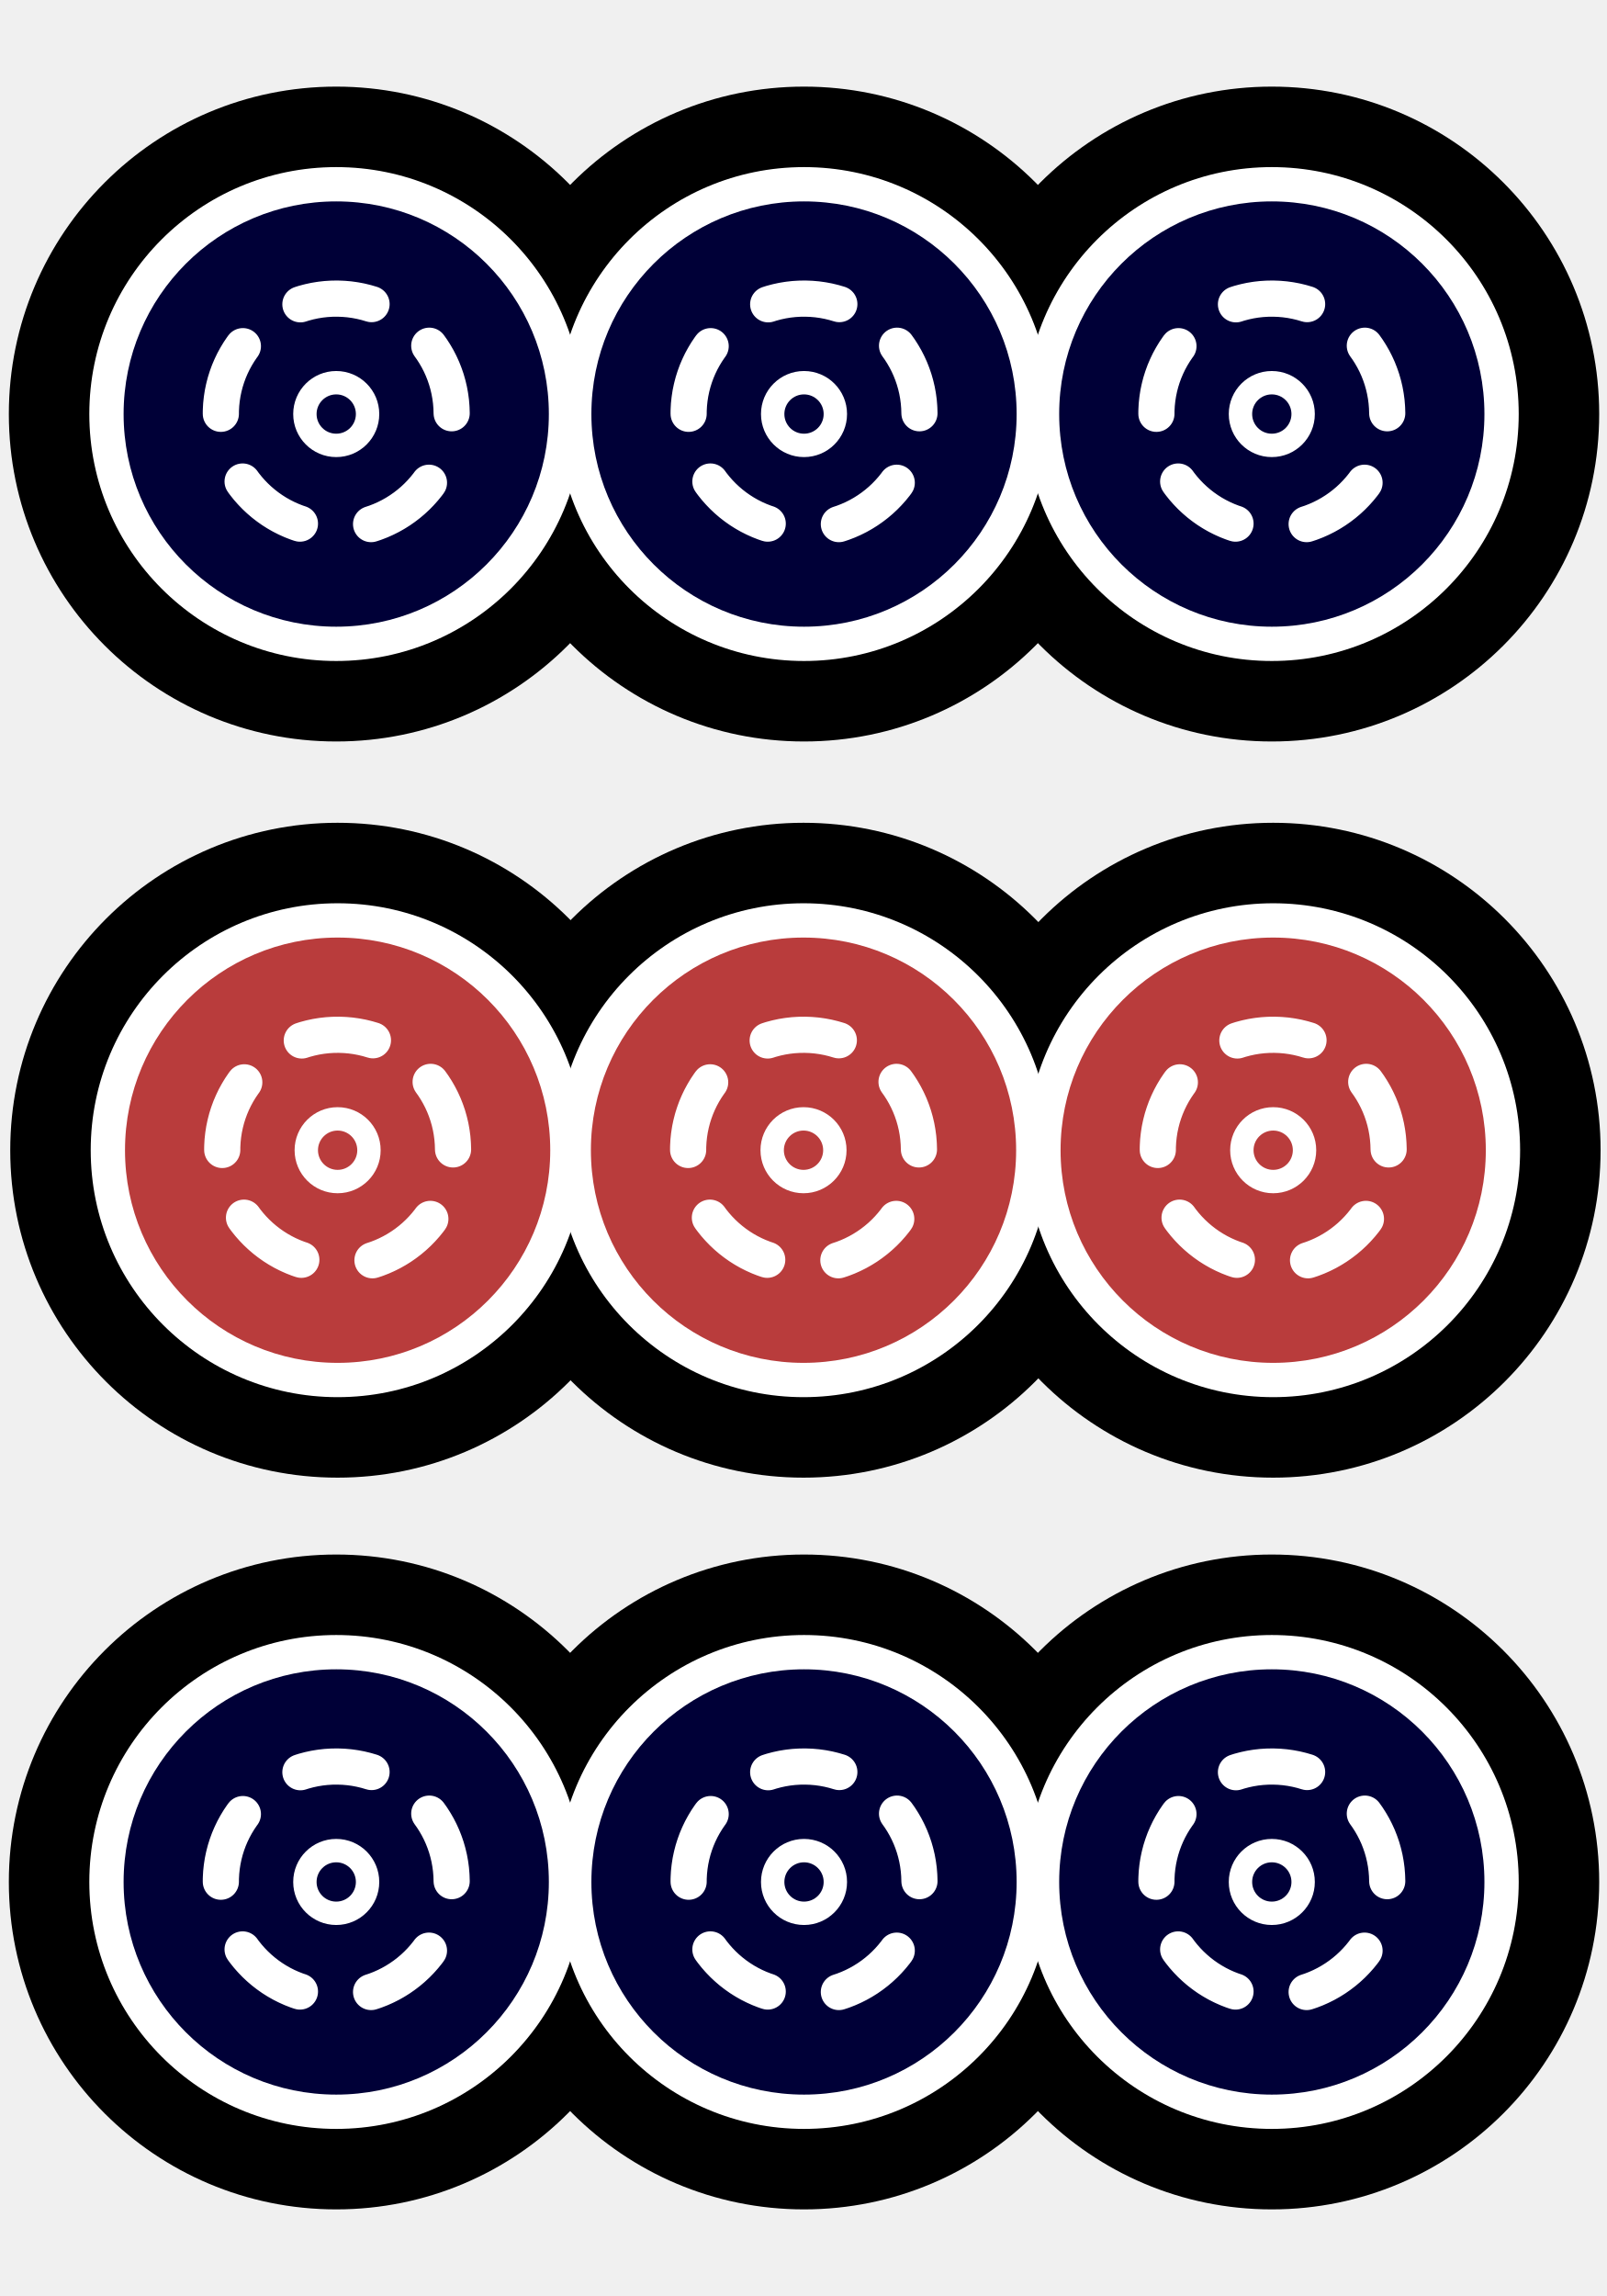
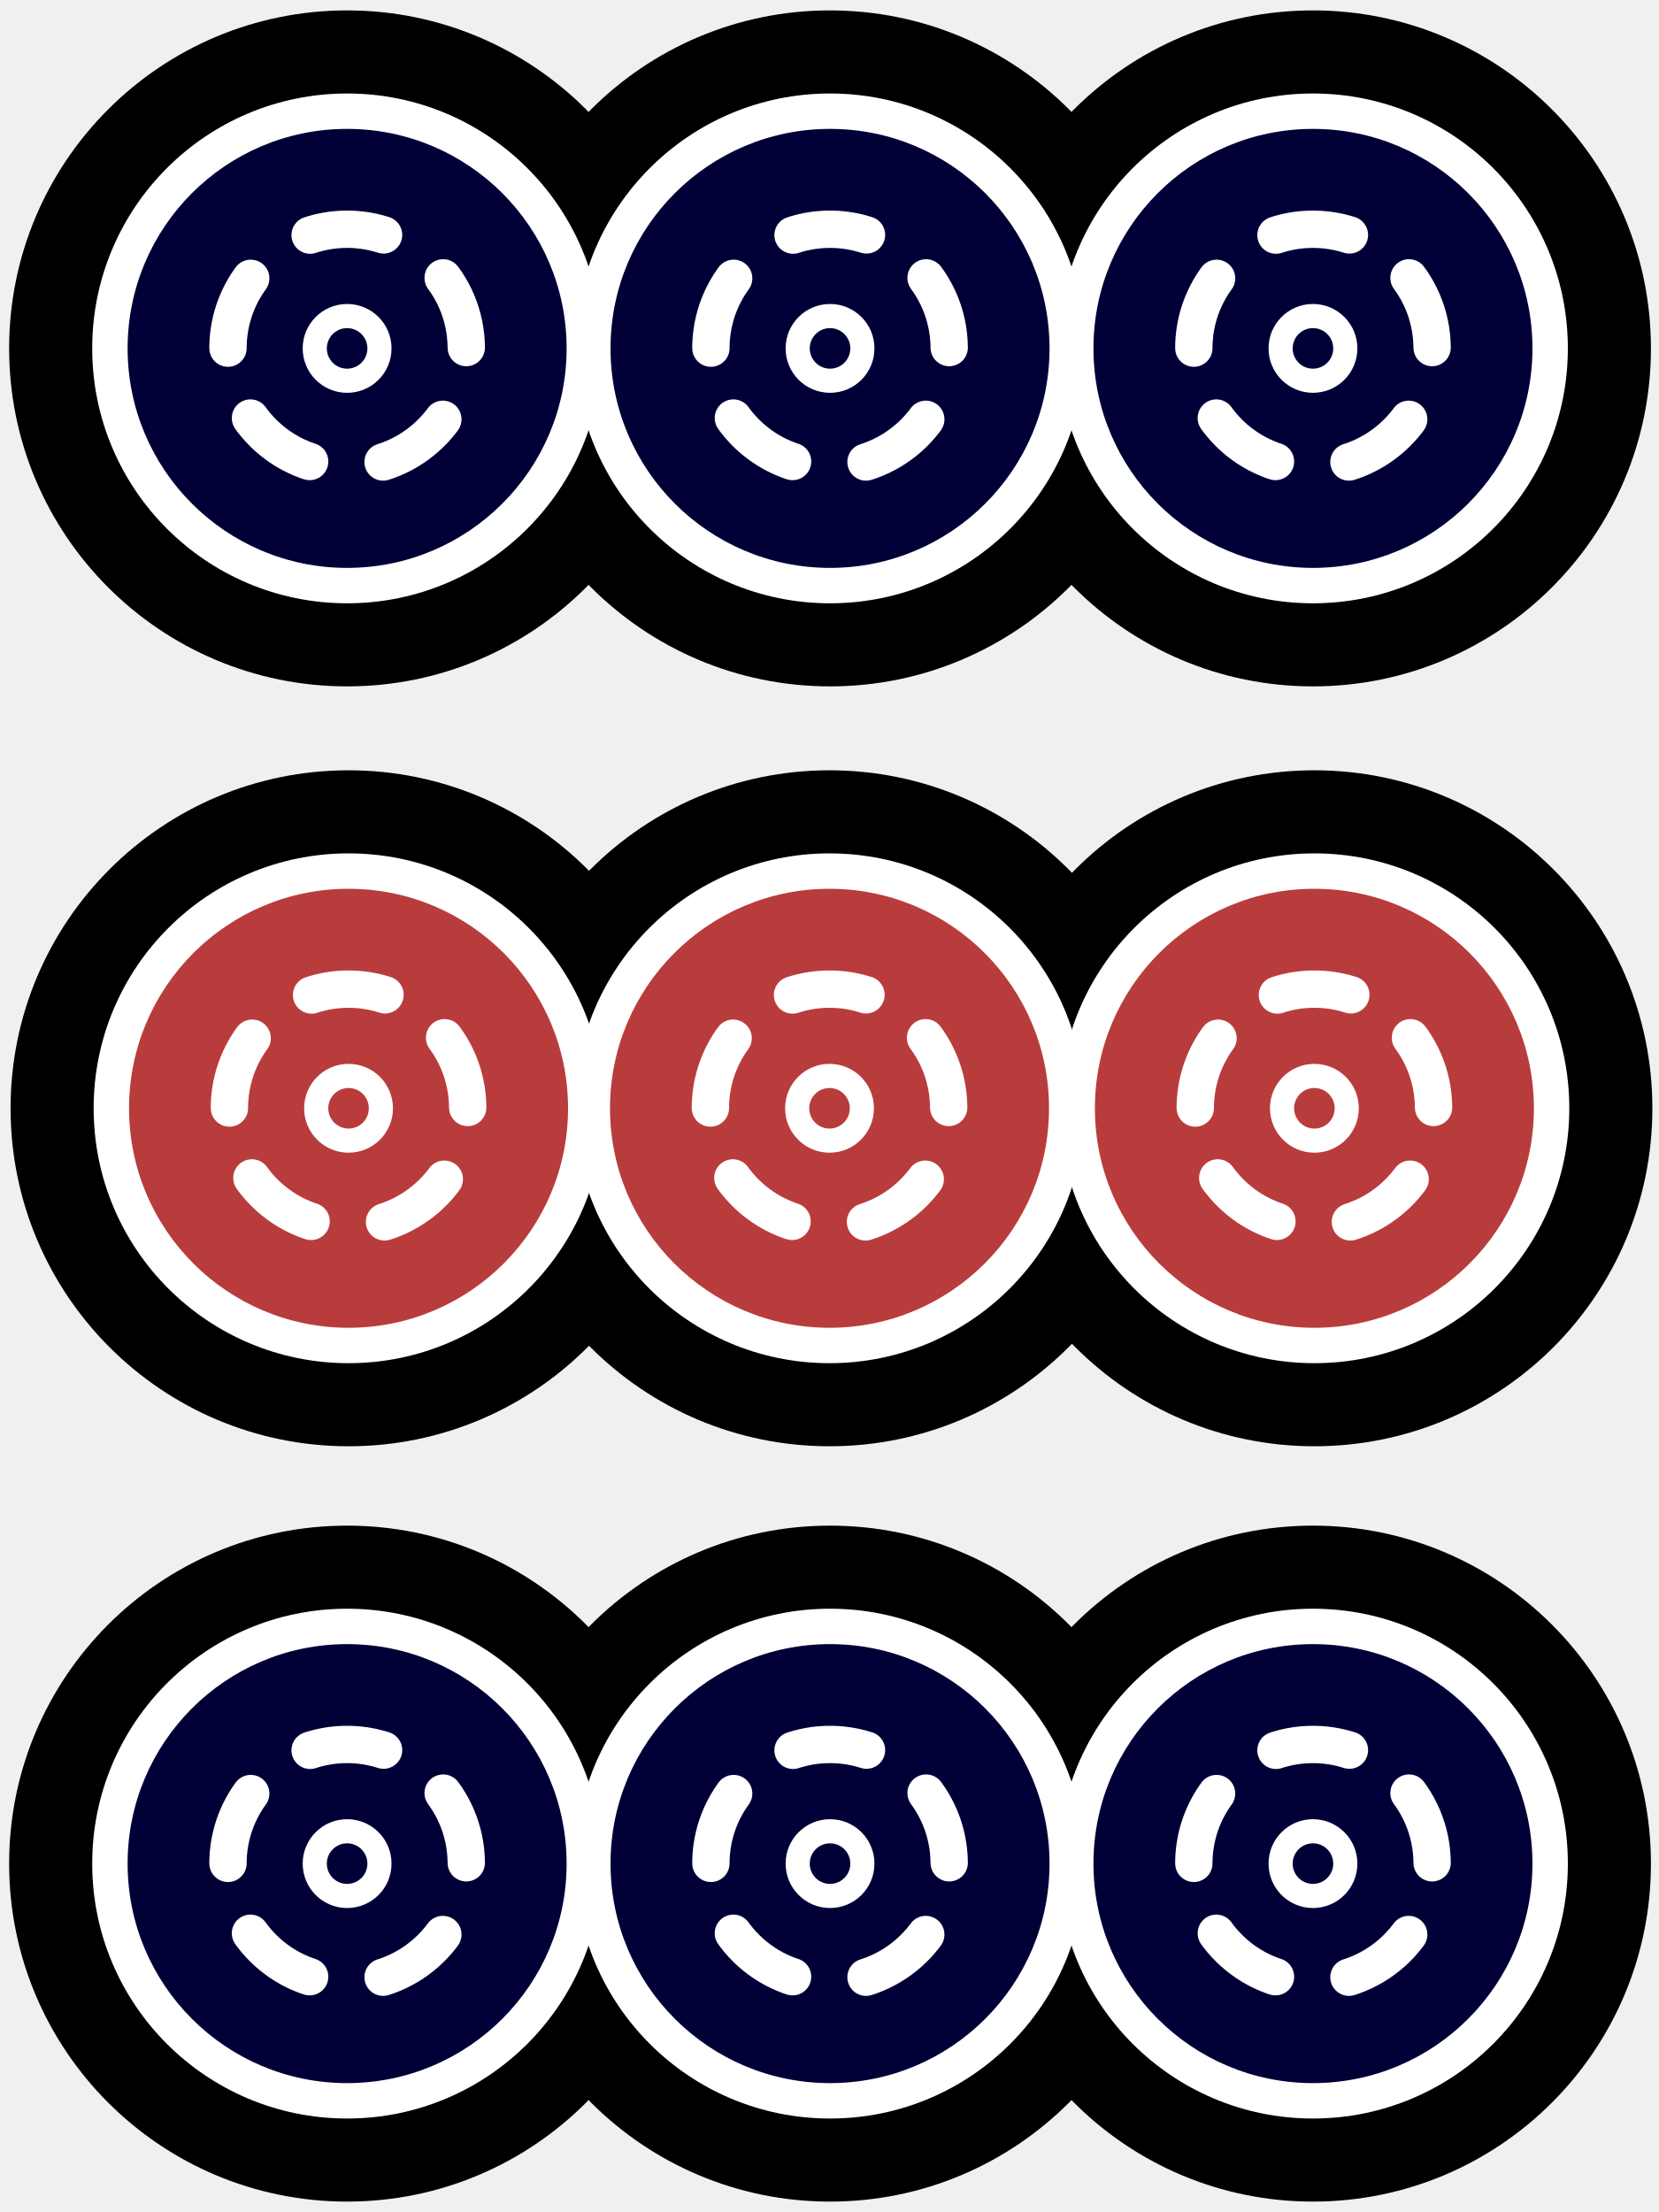
- <svg xmlns="http://www.w3.org/2000/svg" xmlns:ns1="http://www.openswatchbook.org/uri/2009/osb" width="56" height="80" viewBox="0 0 300 400" id="svg2" version="1.1">
+ <svg xmlns="http://www.w3.org/2000/svg" xmlns:ns1="http://www.openswatchbook.org/uri/2009/osb" width="300" height="400" viewBox="0 0 300 400" id="svg2" version="1.1">
  <defs id="defs4">
    <linearGradient id="linearGradient10055" ns1:paint="solid">
      <stop style="stop-color:#000000;stop-opacity:1;" offset="0" id="stop10057" />
    </linearGradient>
    <marker orient="auto" refY="0" refX="0" id="Arrow1Lstart" style="overflow:visible">
      <path id="path4978" d="M 0,0 5,-5 -12.5,0 5,5 0,0 Z" style="fill:#000000;fill-opacity:1;fill-rule:evenodd;stroke:#ff5c00;stroke-width:1pt;stroke-opacity:1" transform="matrix(0.8,0,0,0.8,10,0)" />
    </marker>
    <clipPath clipPathUnits="userSpaceOnUse" id="clipPath4243">
      <circle style="opacity:1;fill:#000000;fill-opacity:0.297;fill-rule:nonzero;stroke:#000000;stroke-width:19.133;stroke-linecap:butt;stroke-linejoin:round;stroke-miterlimit:4;stroke-dasharray:none;stroke-dashoffset:0;stroke-opacity:1" id="circle4245" cx="-264.66" cy="-198.207" r="293.954" />
    </clipPath>
    <clipPath clipPathUnits="userSpaceOnUse" id="clipPath7847">
      <ellipse style="opacity:1;fill:#822600;fill-opacity:1;fill-rule:nonzero;stroke:none;stroke-width:12;stroke-linecap:round;stroke-linejoin:round;stroke-miterlimit:4;stroke-dasharray:none;stroke-dashoffset:0;stroke-opacity:1" id="ellipse7849" cx="394" cy="552.362" rx="349.495" ry="216" />
    </clipPath>
    <clipPath clipPathUnits="userSpaceOnUse" id="clipPath4243-1">
      <circle style="opacity:1;fill:#000000;fill-opacity:0.297;fill-rule:nonzero;stroke:#000000;stroke-width:19.133;stroke-linecap:butt;stroke-linejoin:round;stroke-miterlimit:4;stroke-dasharray:none;stroke-dashoffset:0;stroke-opacity:1" id="circle4245-4" cx="-264.66" cy="-198.207" r="293.954" />
    </clipPath>
    <clipPath clipPathUnits="userSpaceOnUse" id="clipPath7876">
      <circle style="opacity:1;fill:#000000;fill-opacity:0.297;fill-rule:nonzero;stroke:#000000;stroke-width:19.133;stroke-linecap:butt;stroke-linejoin:round;stroke-miterlimit:4;stroke-dasharray:none;stroke-dashoffset:0;stroke-opacity:1" id="circle7878" cx="-264.66" cy="-198.207" r="293.954" />
    </clipPath>
    <clipPath clipPathUnits="userSpaceOnUse" id="clipPath14693">
      <rect style="opacity:1;fill:#a53c3c;fill-opacity:1;fill-rule:nonzero;stroke:none;stroke-width:8;stroke-linecap:round;stroke-linejoin:round;stroke-miterlimit:4;stroke-dasharray:none;stroke-dashoffset:0;stroke-opacity:1" id="rect14695" width="131.784" height="168.821" x="-332.596" y="383.498" rx="1.255" ry="3.751" transform="matrix(0.9993908,-0.03489951,0.03489951,0.9993908,0,0)" />
    </clipPath>
    <clipPath clipPathUnits="userSpaceOnUse" id="clipPath14952">
      <ellipse style="opacity:1;fill:#a53c3c;fill-opacity:1;fill-rule:nonzero;stroke:none;stroke-width:7;stroke-linecap:round;stroke-linejoin:round;stroke-miterlimit:4;stroke-dasharray:none;stroke-dashoffset:0;stroke-opacity:1" id="ellipse14954" cx="-271.344" cy="647.256" rx="69.057" ry="116.911" transform="matrix(0.9993908,-0.03489951,0.03489951,0.9993908,0,0)" />
    </clipPath>
    <pattern y="0" x="0" height="6" width="6" patternUnits="userSpaceOnUse" id="EMFhbasepattern" />
    <pattern y="0" x="0" height="6" width="6" patternUnits="userSpaceOnUse" id="EMFhbasepattern-9" />
  </defs>
  <g id="layer1" transform="translate(0,-652.3622)">
    <g id="g7443" transform="translate(1.1328126e-8,0.3739108)">
      <g id="g7305">
        <circle r="61.118" cy="714.989" cx="237.424" id="circle7275" style="opacity:1;fill:#000000;fill-opacity:1;fill-rule:nonzero;stroke:none;stroke-width:8;stroke-linecap:round;stroke-linejoin:round;stroke-miterlimit:4;stroke-dasharray:none;stroke-dashoffset:0;stroke-opacity:1" />
        <circle style="opacity:1;fill:#000000;fill-opacity:1;fill-rule:nonzero;stroke:none;stroke-width:8;stroke-linecap:round;stroke-linejoin:round;stroke-miterlimit:4;stroke-dasharray:none;stroke-dashoffset:0;stroke-opacity:1" id="circle7261" cx="62.769" cy="714.989" r="61.118" />
        <circle r="61.118" cy="714.989" cx="150.096" id="circle7247" style="opacity:1;fill:#000000;fill-opacity:1;fill-rule:nonzero;stroke:none;stroke-width:8;stroke-linecap:round;stroke-linejoin:round;stroke-miterlimit:4;stroke-dasharray:none;stroke-dashoffset:0;stroke-opacity:1" />
        <circle r="46.095" cy="714.989" cx="150.096" id="circle7249" style="opacity:1;fill:#ffffff;fill-opacity:1;fill-rule:nonzero;stroke:none;stroke-width:8;stroke-linecap:round;stroke-linejoin:round;stroke-miterlimit:4;stroke-dasharray:none;stroke-dashoffset:0;stroke-opacity:1" />
        <circle r="39.693" cy="714.989" cx="150.096" id="circle7251" style="opacity:1;fill:#000037;fill-opacity:1;fill-rule:nonzero;stroke:none;stroke-width:8;stroke-linecap:round;stroke-linejoin:round;stroke-miterlimit:4;stroke-dasharray:none;stroke-dashoffset:0;stroke-opacity:1" />
        <path style="opacity:1;fill:none;fill-opacity:0.297;fill-rule:nonzero;stroke:#ffffff;stroke-width:6.75;stroke-linecap:round;stroke-linejoin:round;stroke-miterlimit:4;stroke-dasharray:13.501, 13.501;stroke-dashoffset:0;stroke-opacity:1" id="path7253" d="m 166.715,-716.006 a 21.548,21.548 0 0 1 -21.143,21.544 21.548,21.548 0 0 1 -21.938,-20.734 21.548,21.548 0 0 1 20.318,-22.324 21.548,21.548 0 0 1 22.702,19.894" transform="matrix(0.9999763,-0.00689127,-0.00689127,-0.9999763,0,0)" />
        <circle r="8.032" cy="714.989" cx="150.096" id="circle7255" style="opacity:1;fill:#ffffff;fill-opacity:1;fill-rule:nonzero;stroke:none;stroke-width:8;stroke-linecap:round;stroke-linejoin:round;stroke-miterlimit:4;stroke-dasharray:none;stroke-dashoffset:0;stroke-opacity:1" />
        <circle r="3.668" cy="714.989" cx="150.096" id="circle7257" style="opacity:1;fill:#000037;fill-opacity:1;fill-rule:nonzero;stroke:none;stroke-width:8;stroke-linecap:round;stroke-linejoin:round;stroke-miterlimit:4;stroke-dasharray:none;stroke-dashoffset:0;stroke-opacity:1" />
        <circle style="opacity:1;fill:#ffffff;fill-opacity:1;fill-rule:nonzero;stroke:none;stroke-width:8;stroke-linecap:round;stroke-linejoin:round;stroke-miterlimit:4;stroke-dasharray:none;stroke-dashoffset:0;stroke-opacity:1" id="circle7263" cx="62.769" cy="714.989" r="46.095" />
        <circle style="opacity:1;fill:#000037;fill-opacity:1;fill-rule:nonzero;stroke:none;stroke-width:8;stroke-linecap:round;stroke-linejoin:round;stroke-miterlimit:4;stroke-dasharray:none;stroke-dashoffset:0;stroke-opacity:1" id="circle7265" cx="62.769" cy="714.989" r="39.693" />
        <path transform="matrix(0.9999763,-0.00689127,-0.00689127,-0.9999763,0,0)" d="m 79.389,-715.404 a 21.548,21.548 0 0 1 -21.143,21.544 21.548,21.548 0 0 1 -21.938,-20.734 21.548,21.548 0 0 1 20.318,-22.324 21.548,21.548 0 0 1 22.702,19.894" id="path7267" style="opacity:1;fill:none;fill-opacity:0.297;fill-rule:nonzero;stroke:#ffffff;stroke-width:6.75;stroke-linecap:round;stroke-linejoin:round;stroke-miterlimit:4;stroke-dasharray:13.501, 13.501;stroke-dashoffset:0;stroke-opacity:1" />
        <circle style="opacity:1;fill:#ffffff;fill-opacity:1;fill-rule:nonzero;stroke:none;stroke-width:8;stroke-linecap:round;stroke-linejoin:round;stroke-miterlimit:4;stroke-dasharray:none;stroke-dashoffset:0;stroke-opacity:1" id="circle7269" cx="62.769" cy="714.989" r="8.032" />
        <circle style="opacity:1;fill:#000037;fill-opacity:1;fill-rule:nonzero;stroke:none;stroke-width:8;stroke-linecap:round;stroke-linejoin:round;stroke-miterlimit:4;stroke-dasharray:none;stroke-dashoffset:0;stroke-opacity:1" id="circle7271" cx="62.769" cy="714.989" r="3.668" />
        <circle r="46.095" cy="714.989" cx="237.424" id="circle7277" style="opacity:1;fill:#ffffff;fill-opacity:1;fill-rule:nonzero;stroke:none;stroke-width:8;stroke-linecap:round;stroke-linejoin:round;stroke-miterlimit:4;stroke-dasharray:none;stroke-dashoffset:0;stroke-opacity:1" />
        <circle r="39.693" cy="714.989" cx="237.424" id="circle7279" style="opacity:1;fill:#000037;fill-opacity:1;fill-rule:nonzero;stroke:none;stroke-width:8;stroke-linecap:round;stroke-linejoin:round;stroke-miterlimit:4;stroke-dasharray:none;stroke-dashoffset:0;stroke-opacity:1" />
        <path style="opacity:1;fill:none;fill-opacity:0.297;fill-rule:nonzero;stroke:#ffffff;stroke-width:6.75;stroke-linecap:round;stroke-linejoin:round;stroke-miterlimit:4;stroke-dasharray:13.501, 13.501;stroke-dashoffset:0;stroke-opacity:1" id="path7281" d="m 254.04,-716.608 a 21.548,21.548 0 0 1 -21.143,21.544 21.548,21.548 0 0 1 -21.938,-20.734 21.548,21.548 0 0 1 20.318,-22.324 21.548,21.548 0 0 1 22.702,19.894" transform="matrix(0.9999763,-0.00689127,-0.00689127,-0.9999763,0,0)" />
        <circle r="8.032" cy="714.989" cx="237.424" id="circle7283" style="opacity:1;fill:#ffffff;fill-opacity:1;fill-rule:nonzero;stroke:none;stroke-width:8;stroke-linecap:round;stroke-linejoin:round;stroke-miterlimit:4;stroke-dasharray:none;stroke-dashoffset:0;stroke-opacity:1" />
        <circle r="3.668" cy="714.989" cx="237.424" id="circle7285" style="opacity:1;fill:#000037;fill-opacity:1;fill-rule:nonzero;stroke:none;stroke-width:8;stroke-linecap:round;stroke-linejoin:round;stroke-miterlimit:4;stroke-dasharray:none;stroke-dashoffset:0;stroke-opacity:1" />
      </g>
      <g transform="translate(0,274)" id="g7325">
        <circle style="opacity:1;fill:#000000;fill-opacity:1;fill-rule:nonzero;stroke:none;stroke-width:8;stroke-linecap:round;stroke-linejoin:round;stroke-miterlimit:4;stroke-dasharray:none;stroke-dashoffset:0;stroke-opacity:1" id="circle7327" cx="237.424" cy="714.989" r="61.118" />
        <circle r="61.118" cy="714.989" cx="62.769" id="circle7329" style="opacity:1;fill:#000000;fill-opacity:1;fill-rule:nonzero;stroke:none;stroke-width:8;stroke-linecap:round;stroke-linejoin:round;stroke-miterlimit:4;stroke-dasharray:none;stroke-dashoffset:0;stroke-opacity:1" />
        <circle style="opacity:1;fill:#000000;fill-opacity:1;fill-rule:nonzero;stroke:none;stroke-width:8;stroke-linecap:round;stroke-linejoin:round;stroke-miterlimit:4;stroke-dasharray:none;stroke-dashoffset:0;stroke-opacity:1" id="circle7331" cx="150.096" cy="714.989" r="61.118" />
        <circle style="opacity:1;fill:#ffffff;fill-opacity:1;fill-rule:nonzero;stroke:none;stroke-width:8;stroke-linecap:round;stroke-linejoin:round;stroke-miterlimit:4;stroke-dasharray:none;stroke-dashoffset:0;stroke-opacity:1" id="circle7333" cx="150.096" cy="714.989" r="46.095" />
        <circle style="opacity:1;fill:#000037;fill-opacity:1;fill-rule:nonzero;stroke:none;stroke-width:8;stroke-linecap:round;stroke-linejoin:round;stroke-miterlimit:4;stroke-dasharray:none;stroke-dashoffset:0;stroke-opacity:1" id="circle7335" cx="150.096" cy="714.989" r="39.693" />
        <path transform="matrix(0.9999763,-0.00689127,-0.00689127,-0.9999763,0,0)" d="m 166.715,-716.006 a 21.548,21.548 0 0 1 -21.143,21.544 21.548,21.548 0 0 1 -21.938,-20.734 21.548,21.548 0 0 1 20.318,-22.324 21.548,21.548 0 0 1 22.702,19.894" id="path7337" style="opacity:1;fill:none;fill-opacity:0.297;fill-rule:nonzero;stroke:#ffffff;stroke-width:6.75;stroke-linecap:round;stroke-linejoin:round;stroke-miterlimit:4;stroke-dasharray:13.501, 13.501;stroke-dashoffset:0;stroke-opacity:1" />
        <circle style="opacity:1;fill:#ffffff;fill-opacity:1;fill-rule:nonzero;stroke:none;stroke-width:8;stroke-linecap:round;stroke-linejoin:round;stroke-miterlimit:4;stroke-dasharray:none;stroke-dashoffset:0;stroke-opacity:1" id="circle7339" cx="150.096" cy="714.989" r="8.032" />
        <circle style="opacity:1;fill:#000037;fill-opacity:1;fill-rule:nonzero;stroke:none;stroke-width:8;stroke-linecap:round;stroke-linejoin:round;stroke-miterlimit:4;stroke-dasharray:none;stroke-dashoffset:0;stroke-opacity:1" id="circle7341" cx="150.096" cy="714.989" r="3.668" />
        <circle r="46.095" cy="714.989" cx="62.769" id="circle7343" style="opacity:1;fill:#ffffff;fill-opacity:1;fill-rule:nonzero;stroke:none;stroke-width:8;stroke-linecap:round;stroke-linejoin:round;stroke-miterlimit:4;stroke-dasharray:none;stroke-dashoffset:0;stroke-opacity:1" />
        <circle r="39.693" cy="714.989" cx="62.769" id="circle7345" style="opacity:1;fill:#000037;fill-opacity:1;fill-rule:nonzero;stroke:none;stroke-width:8;stroke-linecap:round;stroke-linejoin:round;stroke-miterlimit:4;stroke-dasharray:none;stroke-dashoffset:0;stroke-opacity:1" />
        <path style="opacity:1;fill:none;fill-opacity:0.297;fill-rule:nonzero;stroke:#ffffff;stroke-width:6.75;stroke-linecap:round;stroke-linejoin:round;stroke-miterlimit:4;stroke-dasharray:13.501, 13.501;stroke-dashoffset:0;stroke-opacity:1" id="path7347" d="m 79.389,-715.404 a 21.548,21.548 0 0 1 -21.143,21.544 21.548,21.548 0 0 1 -21.938,-20.734 21.548,21.548 0 0 1 20.318,-22.324 21.548,21.548 0 0 1 22.702,19.894" transform="matrix(0.9999763,-0.00689127,-0.00689127,-0.9999763,0,0)" />
        <circle r="8.032" cy="714.989" cx="62.769" id="circle7349" style="opacity:1;fill:#ffffff;fill-opacity:1;fill-rule:nonzero;stroke:none;stroke-width:8;stroke-linecap:round;stroke-linejoin:round;stroke-miterlimit:4;stroke-dasharray:none;stroke-dashoffset:0;stroke-opacity:1" />
        <circle r="3.668" cy="714.989" cx="62.769" id="circle7351" style="opacity:1;fill:#000037;fill-opacity:1;fill-rule:nonzero;stroke:none;stroke-width:8;stroke-linecap:round;stroke-linejoin:round;stroke-miterlimit:4;stroke-dasharray:none;stroke-dashoffset:0;stroke-opacity:1" />
        <circle style="opacity:1;fill:#ffffff;fill-opacity:1;fill-rule:nonzero;stroke:none;stroke-width:8;stroke-linecap:round;stroke-linejoin:round;stroke-miterlimit:4;stroke-dasharray:none;stroke-dashoffset:0;stroke-opacity:1" id="circle7353" cx="237.424" cy="714.989" r="46.095" />
        <circle style="opacity:1;fill:#000037;fill-opacity:1;fill-rule:nonzero;stroke:none;stroke-width:8;stroke-linecap:round;stroke-linejoin:round;stroke-miterlimit:4;stroke-dasharray:none;stroke-dashoffset:0;stroke-opacity:1" id="circle7355" cx="237.424" cy="714.989" r="39.693" />
        <path transform="matrix(0.9999763,-0.00689127,-0.00689127,-0.9999763,0,0)" d="m 254.04,-716.608 a 21.548,21.548 0 0 1 -21.143,21.544 21.548,21.548 0 0 1 -21.938,-20.734 21.548,21.548 0 0 1 20.318,-22.324 21.548,21.548 0 0 1 22.702,19.894" id="path7357" style="opacity:1;fill:none;fill-opacity:0.297;fill-rule:nonzero;stroke:#ffffff;stroke-width:6.75;stroke-linecap:round;stroke-linejoin:round;stroke-miterlimit:4;stroke-dasharray:13.501, 13.501;stroke-dashoffset:0;stroke-opacity:1" />
        <circle style="opacity:1;fill:#ffffff;fill-opacity:1;fill-rule:nonzero;stroke:none;stroke-width:8;stroke-linecap:round;stroke-linejoin:round;stroke-miterlimit:4;stroke-dasharray:none;stroke-dashoffset:0;stroke-opacity:1" id="circle7359" cx="237.424" cy="714.989" r="8.032" />
        <circle style="opacity:1;fill:#000037;fill-opacity:1;fill-rule:nonzero;stroke:none;stroke-width:8;stroke-linecap:round;stroke-linejoin:round;stroke-miterlimit:4;stroke-dasharray:none;stroke-dashoffset:0;stroke-opacity:1" id="circle7361" cx="237.424" cy="714.989" r="3.668" />
      </g>
      <g id="g7423">
        <circle r="61.118" cy="852.401" cx="63.029" id="circle7379" style="opacity:1;fill:#000000;fill-opacity:1;fill-rule:nonzero;stroke:none;stroke-width:8;stroke-linecap:round;stroke-linejoin:round;stroke-miterlimit:4;stroke-dasharray:none;stroke-dashoffset:0;stroke-opacity:1" />
        <circle style="opacity:1;fill:#000000;fill-opacity:1;fill-rule:nonzero;stroke:none;stroke-width:8;stroke-linecap:round;stroke-linejoin:round;stroke-miterlimit:4;stroke-dasharray:none;stroke-dashoffset:0;stroke-opacity:1" id="circle7393" cx="237.684" cy="852.401" r="61.118" />
        <circle style="opacity:1;fill:#000000;fill-opacity:1;fill-rule:nonzero;stroke:none;stroke-width:8;stroke-linecap:round;stroke-linejoin:round;stroke-miterlimit:4;stroke-dasharray:none;stroke-dashoffset:0;stroke-opacity:1" id="circle7365" cx="150.003" cy="852.401" r="61.118" />
        <circle style="opacity:1;fill:#ffffff;fill-opacity:1;fill-rule:nonzero;stroke:none;stroke-width:8;stroke-linecap:round;stroke-linejoin:round;stroke-miterlimit:4;stroke-dasharray:none;stroke-dashoffset:0;stroke-opacity:1" id="circle7367" cx="150.003" cy="852.401" r="46.095" />
        <circle style="opacity:1;fill:#b93c3c;fill-opacity:1;fill-rule:nonzero;stroke:none;stroke-width:8;stroke-linecap:round;stroke-linejoin:round;stroke-miterlimit:4;stroke-dasharray:none;stroke-dashoffset:0;stroke-opacity:1" id="circle7369" cx="150.003" cy="852.401" r="39.693" />
        <path transform="matrix(0.9999763,-0.00689127,-0.00689127,-0.9999763,0,0)" d="m 165.674,-853.414 a 21.548,21.548 0 0 1 -21.143,21.544 21.548,21.548 0 0 1 -21.938,-20.734 21.548,21.548 0 0 1 20.318,-22.324 21.548,21.548 0 0 1 22.702,19.894" id="path7371" style="opacity:1;fill:none;fill-opacity:0.297;fill-rule:nonzero;stroke:#ffffff;stroke-width:6.75;stroke-linecap:round;stroke-linejoin:round;stroke-miterlimit:4;stroke-dasharray:13.501, 13.501;stroke-dashoffset:0;stroke-opacity:1" />
        <circle style="opacity:1;fill:#ffffff;fill-opacity:1;fill-rule:nonzero;stroke:none;stroke-width:8;stroke-linecap:round;stroke-linejoin:round;stroke-miterlimit:4;stroke-dasharray:none;stroke-dashoffset:0;stroke-opacity:1" id="circle7373" cx="150.003" cy="852.401" r="8.032" />
        <circle style="opacity:1;fill:#b93c3c;fill-opacity:1;fill-rule:nonzero;stroke:none;stroke-width:8;stroke-linecap:round;stroke-linejoin:round;stroke-miterlimit:4;stroke-dasharray:none;stroke-dashoffset:0;stroke-opacity:1" id="circle7375" cx="150.003" cy="852.401" r="3.668" />
        <circle r="46.095" cy="852.401" cx="63.029" id="circle7381" style="opacity:1;fill:#ffffff;fill-opacity:1;fill-rule:nonzero;stroke:none;stroke-width:8;stroke-linecap:round;stroke-linejoin:round;stroke-miterlimit:4;stroke-dasharray:none;stroke-dashoffset:0;stroke-opacity:1" />
        <circle r="39.693" cy="852.401" cx="63.029" id="circle7383" style="opacity:1;fill:#b93c3c;fill-opacity:1;fill-rule:nonzero;stroke:none;stroke-width:8;stroke-linecap:round;stroke-linejoin:round;stroke-miterlimit:4;stroke-dasharray:none;stroke-dashoffset:0;stroke-opacity:1" />
        <path style="opacity:1;fill:none;fill-opacity:0.297;fill-rule:nonzero;stroke:#ffffff;stroke-width:6.75;stroke-linecap:round;stroke-linejoin:round;stroke-miterlimit:4;stroke-dasharray:13.501, 13.501;stroke-dashoffset:0;stroke-opacity:1" id="path7385" d="m 78.702,-852.815 a 21.548,21.548 0 0 1 -21.143,21.544 21.548,21.548 0 0 1 -21.938,-20.734 21.548,21.548 0 0 1 20.318,-22.324 21.548,21.548 0 0 1 22.702,19.894" transform="matrix(0.9999763,-0.00689127,-0.00689127,-0.9999763,0,0)" />
        <circle r="8.032" cy="852.401" cx="63.029" id="circle7387" style="opacity:1;fill:#ffffff;fill-opacity:1;fill-rule:nonzero;stroke:none;stroke-width:8;stroke-linecap:round;stroke-linejoin:round;stroke-miterlimit:4;stroke-dasharray:none;stroke-dashoffset:0;stroke-opacity:1" />
        <circle r="3.668" cy="852.401" cx="63.029" id="circle7389" style="opacity:1;fill:#b93c3c;fill-opacity:1;fill-rule:nonzero;stroke:none;stroke-width:8;stroke-linecap:round;stroke-linejoin:round;stroke-miterlimit:4;stroke-dasharray:none;stroke-dashoffset:0;stroke-opacity:1" />
        <circle style="opacity:1;fill:#ffffff;fill-opacity:1;fill-rule:nonzero;stroke:none;stroke-width:8;stroke-linecap:round;stroke-linejoin:round;stroke-miterlimit:4;stroke-dasharray:none;stroke-dashoffset:0;stroke-opacity:1" id="circle7395" cx="237.684" cy="852.401" r="46.095" />
        <circle style="opacity:1;fill:#b93c3c;fill-opacity:1;fill-rule:nonzero;stroke:none;stroke-width:8;stroke-linecap:round;stroke-linejoin:round;stroke-miterlimit:4;stroke-dasharray:none;stroke-dashoffset:0;stroke-opacity:1" id="circle7397" cx="237.684" cy="852.401" r="39.693" />
        <path transform="matrix(0.9999763,-0.00689127,-0.00689127,-0.9999763,0,0)" d="m 253.354,-854.018 a 21.548,21.548 0 0 1 -21.143,21.544 21.548,21.548 0 0 1 -21.938,-20.734 21.548,21.548 0 0 1 20.318,-22.324 21.548,21.548 0 0 1 22.702,19.894" id="path7399" style="opacity:1;fill:none;fill-opacity:0.297;fill-rule:nonzero;stroke:#ffffff;stroke-width:6.75;stroke-linecap:round;stroke-linejoin:round;stroke-miterlimit:4;stroke-dasharray:13.501, 13.501;stroke-dashoffset:0;stroke-opacity:1" />
        <circle style="opacity:1;fill:#ffffff;fill-opacity:1;fill-rule:nonzero;stroke:none;stroke-width:8;stroke-linecap:round;stroke-linejoin:round;stroke-miterlimit:4;stroke-dasharray:none;stroke-dashoffset:0;stroke-opacity:1" id="circle7401" cx="237.684" cy="852.401" r="8.032" />
        <circle style="opacity:1;fill:#b93c3c;fill-opacity:1;fill-rule:nonzero;stroke:none;stroke-width:8;stroke-linecap:round;stroke-linejoin:round;stroke-miterlimit:4;stroke-dasharray:none;stroke-dashoffset:0;stroke-opacity:1" id="circle7403" cx="237.684" cy="852.401" r="3.668" />
      </g>
    </g>
  </g>
</svg>
